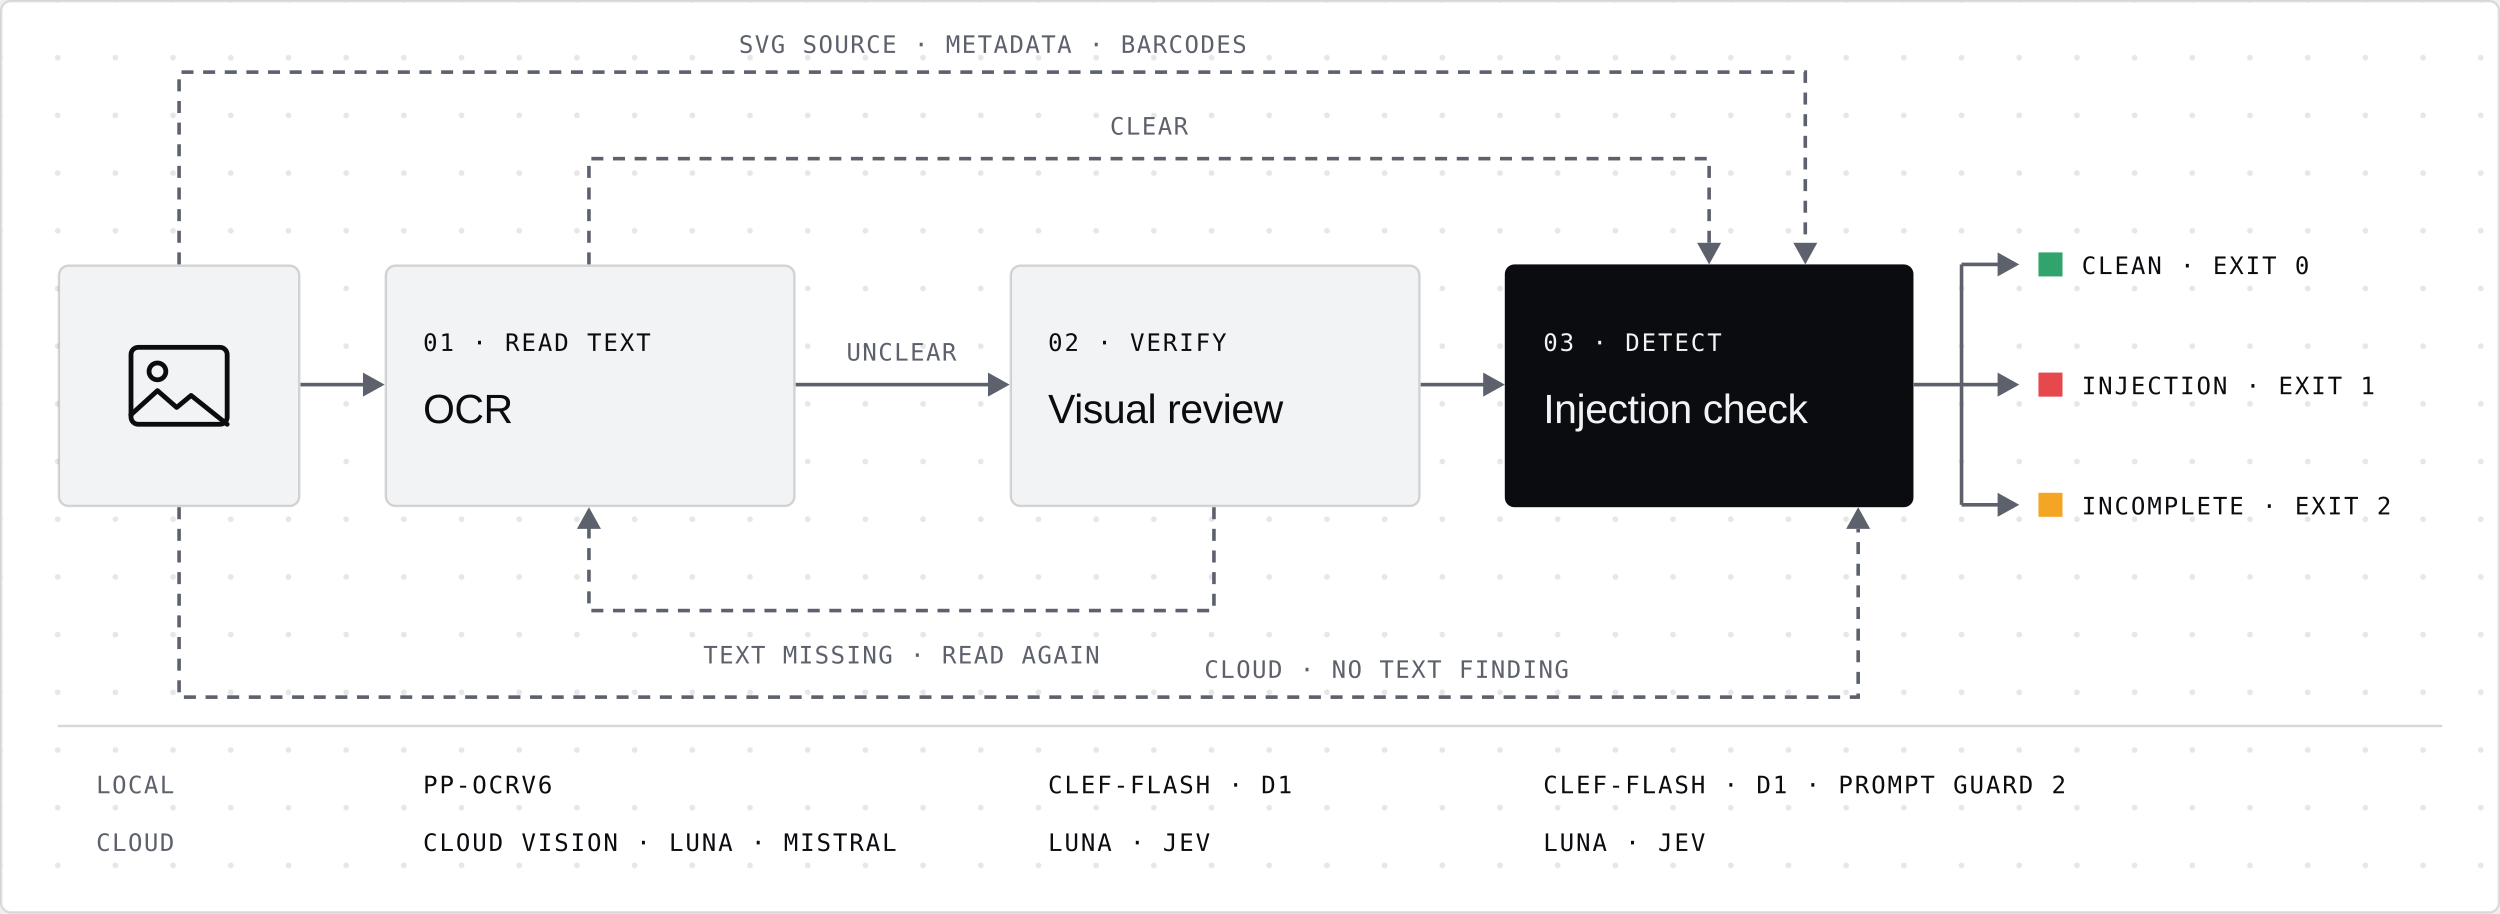
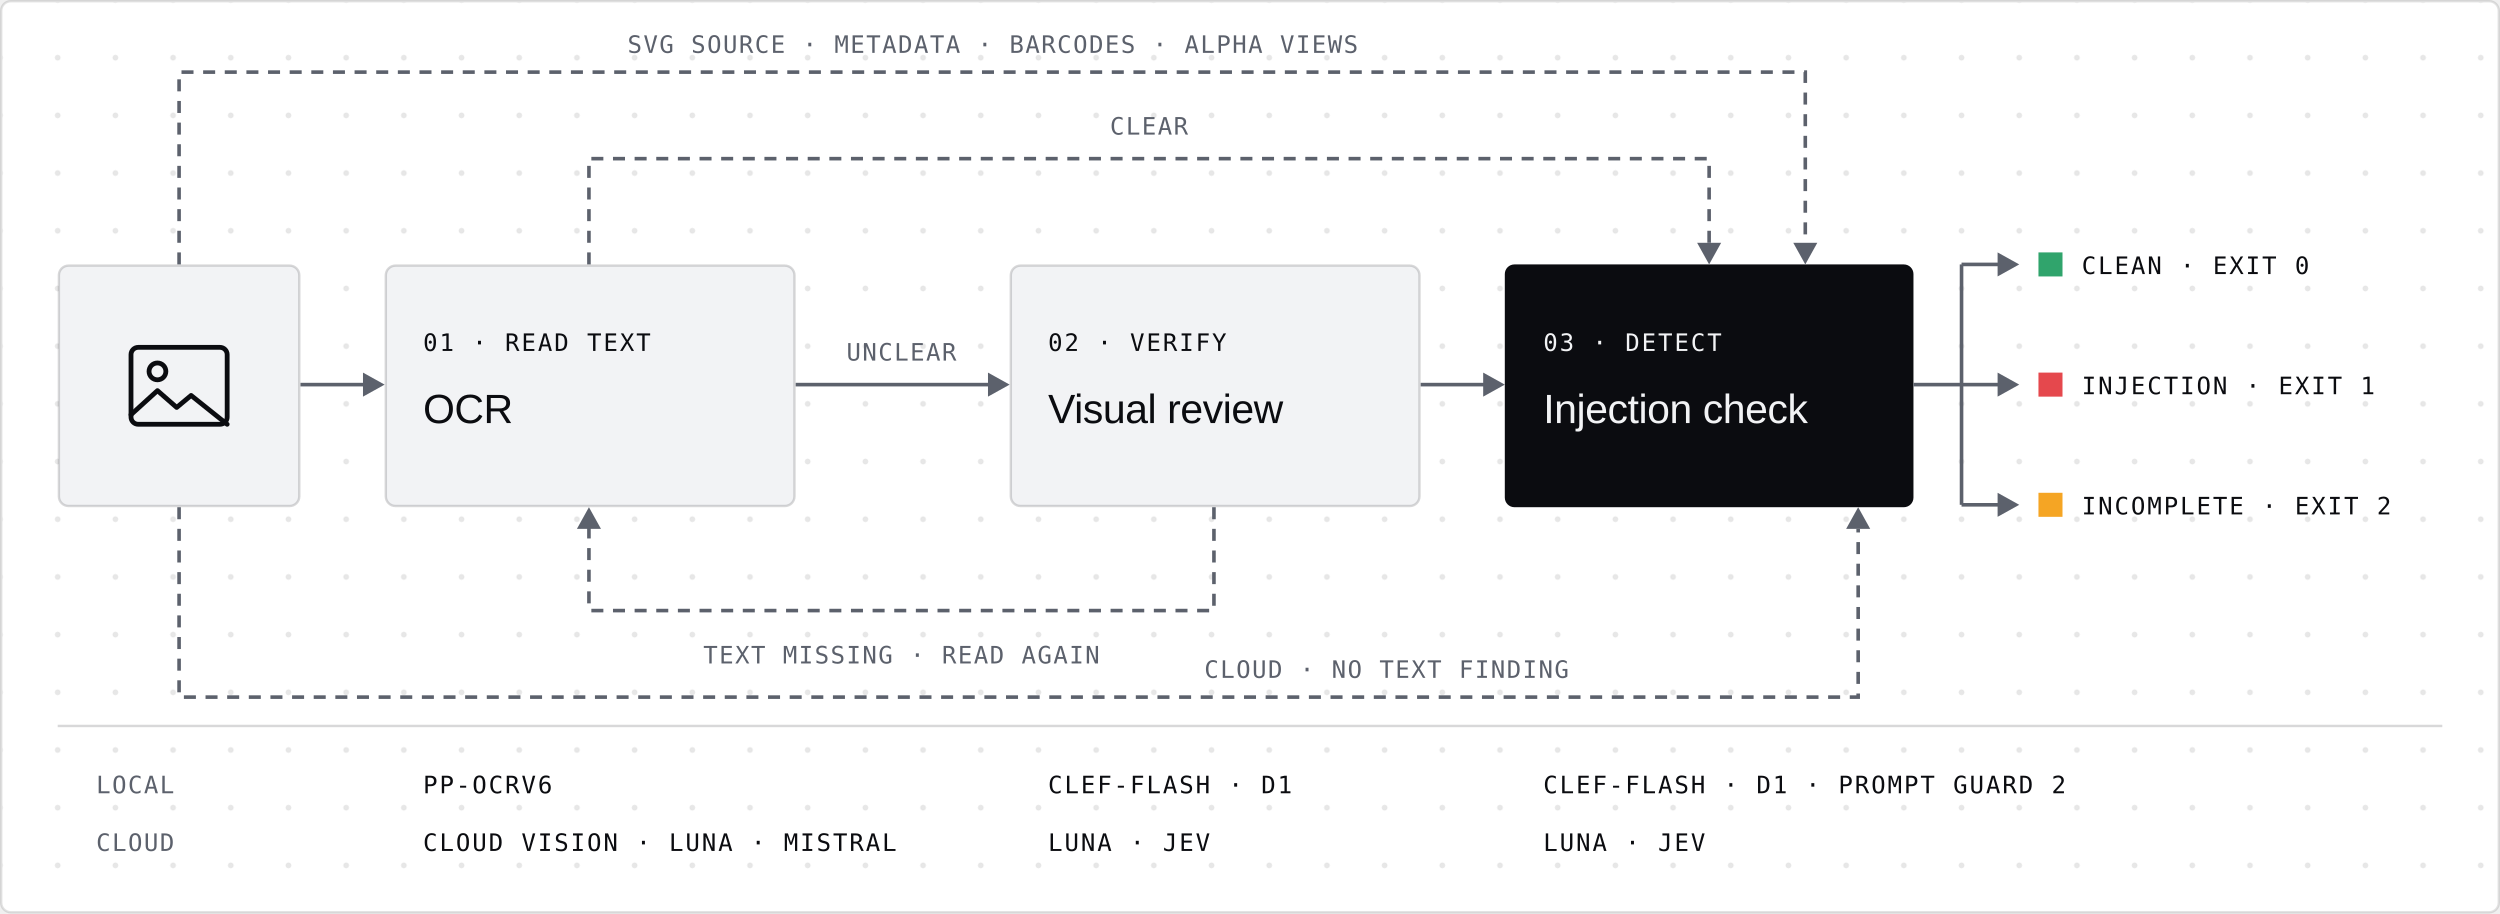
<svg xmlns="http://www.w3.org/2000/svg" viewBox="0 0 1040 380" role="img" aria-labelledby="title desc">
  <defs>
    <style>
      .bg { fill: #FFFFFF; stroke: rgba(11,12,16,.12); }
      .dot { fill: rgba(11,12,16,.10); }
      .card { fill: #F2F3F5; stroke: rgba(11,12,16,.16); }
      .ink { fill: #0B0C10; }
      .wire { fill: none; stroke: #5C616C; stroke-width: 1.5; }
      .dash { fill: none; stroke: #5C616C; stroke-width: 1.5; stroke-dasharray: 5 4; }
      .head { fill: #5C616C; }
      .title { fill: #0B0C10; font: 500 17px "Geist", "Helvetica Neue", Arial, sans-serif; letter-spacing: -0.01em; }
      .title-inv { fill: #F2F3F5; font: 500 17px "Geist", "Helvetica Neue", Arial, sans-serif; letter-spacing: -0.01em; }
      .mono { fill: #5C616C; font: 500 10px "Geist Mono", ui-monospace, Menlo, Consolas, monospace; letter-spacing: .06em; }
      .step { fill: #0B0C10; font: 500 10px "Geist Mono", ui-monospace, Menlo, Consolas, monospace; letter-spacing: .08em; }
      .mono-inv { fill: #A3A8B2; font: 500 10px "Geist Mono", ui-monospace, Menlo, Consolas, monospace; letter-spacing: .06em; }
      .step-inv { fill: #F2F3F5; font: 500 10px "Geist Mono", ui-monospace, Menlo, Consolas, monospace; letter-spacing: .08em; }
      .icon { fill: none; stroke: #0B0C10; stroke-width: 2; stroke-linejoin: round; stroke-linecap: round; }
      .rule { stroke: rgba(11,12,16,.16); stroke-width: 1; }
      .clean { fill: #30A46C; }
      .injection { fill: #E5484D; }
      .review { fill: #F5A524; }
      @media (prefers-color-scheme: dark) {
        .bg { fill: #121318; stroke: rgba(242,243,245,.12); }
        .dot { fill: rgba(242,243,245,.09); }
        .card { fill: #0B0C10; stroke: rgba(242,243,245,.16); }
        .ink { fill: #F2F3F5; }
        .wire, .dash { stroke: #A3A8B2; }
        .head { fill: #A3A8B2; }
        .icon { stroke: #F2F3F5; }
        .rule { stroke: rgba(242,243,245,.16); }
        .title, .step { fill: #F2F3F5; }
        .title-inv, .step-inv { fill: #0B0C10; }
        .mono { fill: #A3A8B2; }
        .mono-inv { fill: #5C616C; }
      }
    </style>
    <pattern id="raster" width="24" height="24" patternUnits="userSpaceOnUse" x="12" y="12">
      <circle class="dot" cx="12" cy="12" r="1.2" />
    </pattern>
  </defs>
  <rect class="bg" x="0.5" y="0.5" width="1039" height="379" rx="4" />
  <rect x="1" y="1" width="1038" height="378" rx="4" fill="url(#raster)" />
  <rect class="card" x="24.5" y="110.5" width="100" height="100" rx="4" />
  <g aria-hidden="true">
    <rect class="icon" x="54.5" y="144.5" width="40" height="32" rx="3" />
    <circle class="icon" cx="65.5" cy="154.5" r="3.5" />
    <path class="icon" d="M54.5 172.5l11-10 8 7 6-5 15 12" />
  </g>
  <path class="wire" d="M125 160H152" />
  <path class="head" d="M160 160l-9-5v10z" />
  <rect class="card" x="160.5" y="110.5" width="170" height="100" rx="4" />
  <text class="step" x="176" y="146">01 · READ TEXT</text>
  <text class="title" x="176" y="176">OCR</text>
  <path class="wire" d="M331 160H412" />
  <path class="head" d="M420 160l-9-5v10z" />
  <text class="mono" x="375" y="150" text-anchor="middle">UNCLEAR</text>
  <rect class="card" x="420.5" y="110.5" width="170" height="100" rx="4" />
  <text class="step" x="436" y="146">02 · VERIFY</text>
  <text class="title" x="436" y="176">Visual review</text>
  <path class="wire" d="M591 160H618" />
  <path class="head" d="M626 160l-9-5v10z" />
  <rect class="ink" x="626" y="110" width="170" height="101" rx="4" />
  <text class="step-inv" x="642" y="146">03 · DETECT</text>
  <text class="title-inv" x="642" y="176">Injection check</text>
  <path class="dash" d="M245 110V66H711V101" />
  <path class="head" d="M711 110l-5-9h10z" />
  <text class="mono" x="478" y="56" text-anchor="middle">CLEAR</text>
  <path class="dash" d="M74.5 110V30H751V101" />
  <path class="head" d="M751 110l-5-9h10z" />
-   <text class="mono" x="413" y="22" text-anchor="middle">SVG SOURCE · METADATA · BARCODES</text>
+   <text class="mono" x="413" y="22" text-anchor="middle">SVG SOURCE · METADATA · BARCODES · ALPHA VIEWS</text>
  <path class="dash" d="M505 211V254H245V219" />
  <path class="head" d="M245 211l-5 9h10z" />
  <text class="mono" x="375" y="276" text-anchor="middle">TEXT MISSING · READ AGAIN</text>
  <path class="dash" d="M74.5 211V290H773V220" />
  <path class="head" d="M773 211l-5 9h10z" />
  <text class="mono" x="501" y="282">CLOUD · NO TEXT FINDING</text>
  <path class="wire" d="M796 160H816M816 110V210M816 110H832M816 210H832M816 160H832" />
  <path class="head" d="M840 110l-9-5v10z" />
  <path class="head" d="M840 160l-9-5v10z" />
  <path class="head" d="M840 210l-9-5v10z" />
  <rect class="clean" x="848" y="105" width="10" height="10" />
  <text class="step" x="866" y="114">CLEAN · EXIT 0</text>
  <rect class="injection" x="848" y="155" width="10" height="10" />
  <text class="step" x="866" y="164">INJECTION · EXIT 1</text>
  <rect class="review" x="848" y="205" width="10" height="10" />
  <text class="step" x="866" y="214">INCOMPLETE · EXIT 2</text>
  <path class="rule" d="M24 302H1016" />
  <text class="mono" x="40" y="330">LOCAL</text>
  <text class="mono" x="40" y="354">CLOUD</text>
  <text class="step" x="176" y="330">PP-OCRV6</text>
  <text class="step" x="176" y="354">CLOUD VISION · LUNA · MISTRAL</text>
  <text class="step" x="436" y="330">CLEF-FLASH · D1</text>
  <text class="step" x="436" y="354">LUNA · JEV</text>
  <text class="step" x="642" y="330">CLEF-FLASH · D1 · PROMPT GUARD 2</text>
  <text class="step" x="642" y="354">LUNA · JEV</text>
</svg>
